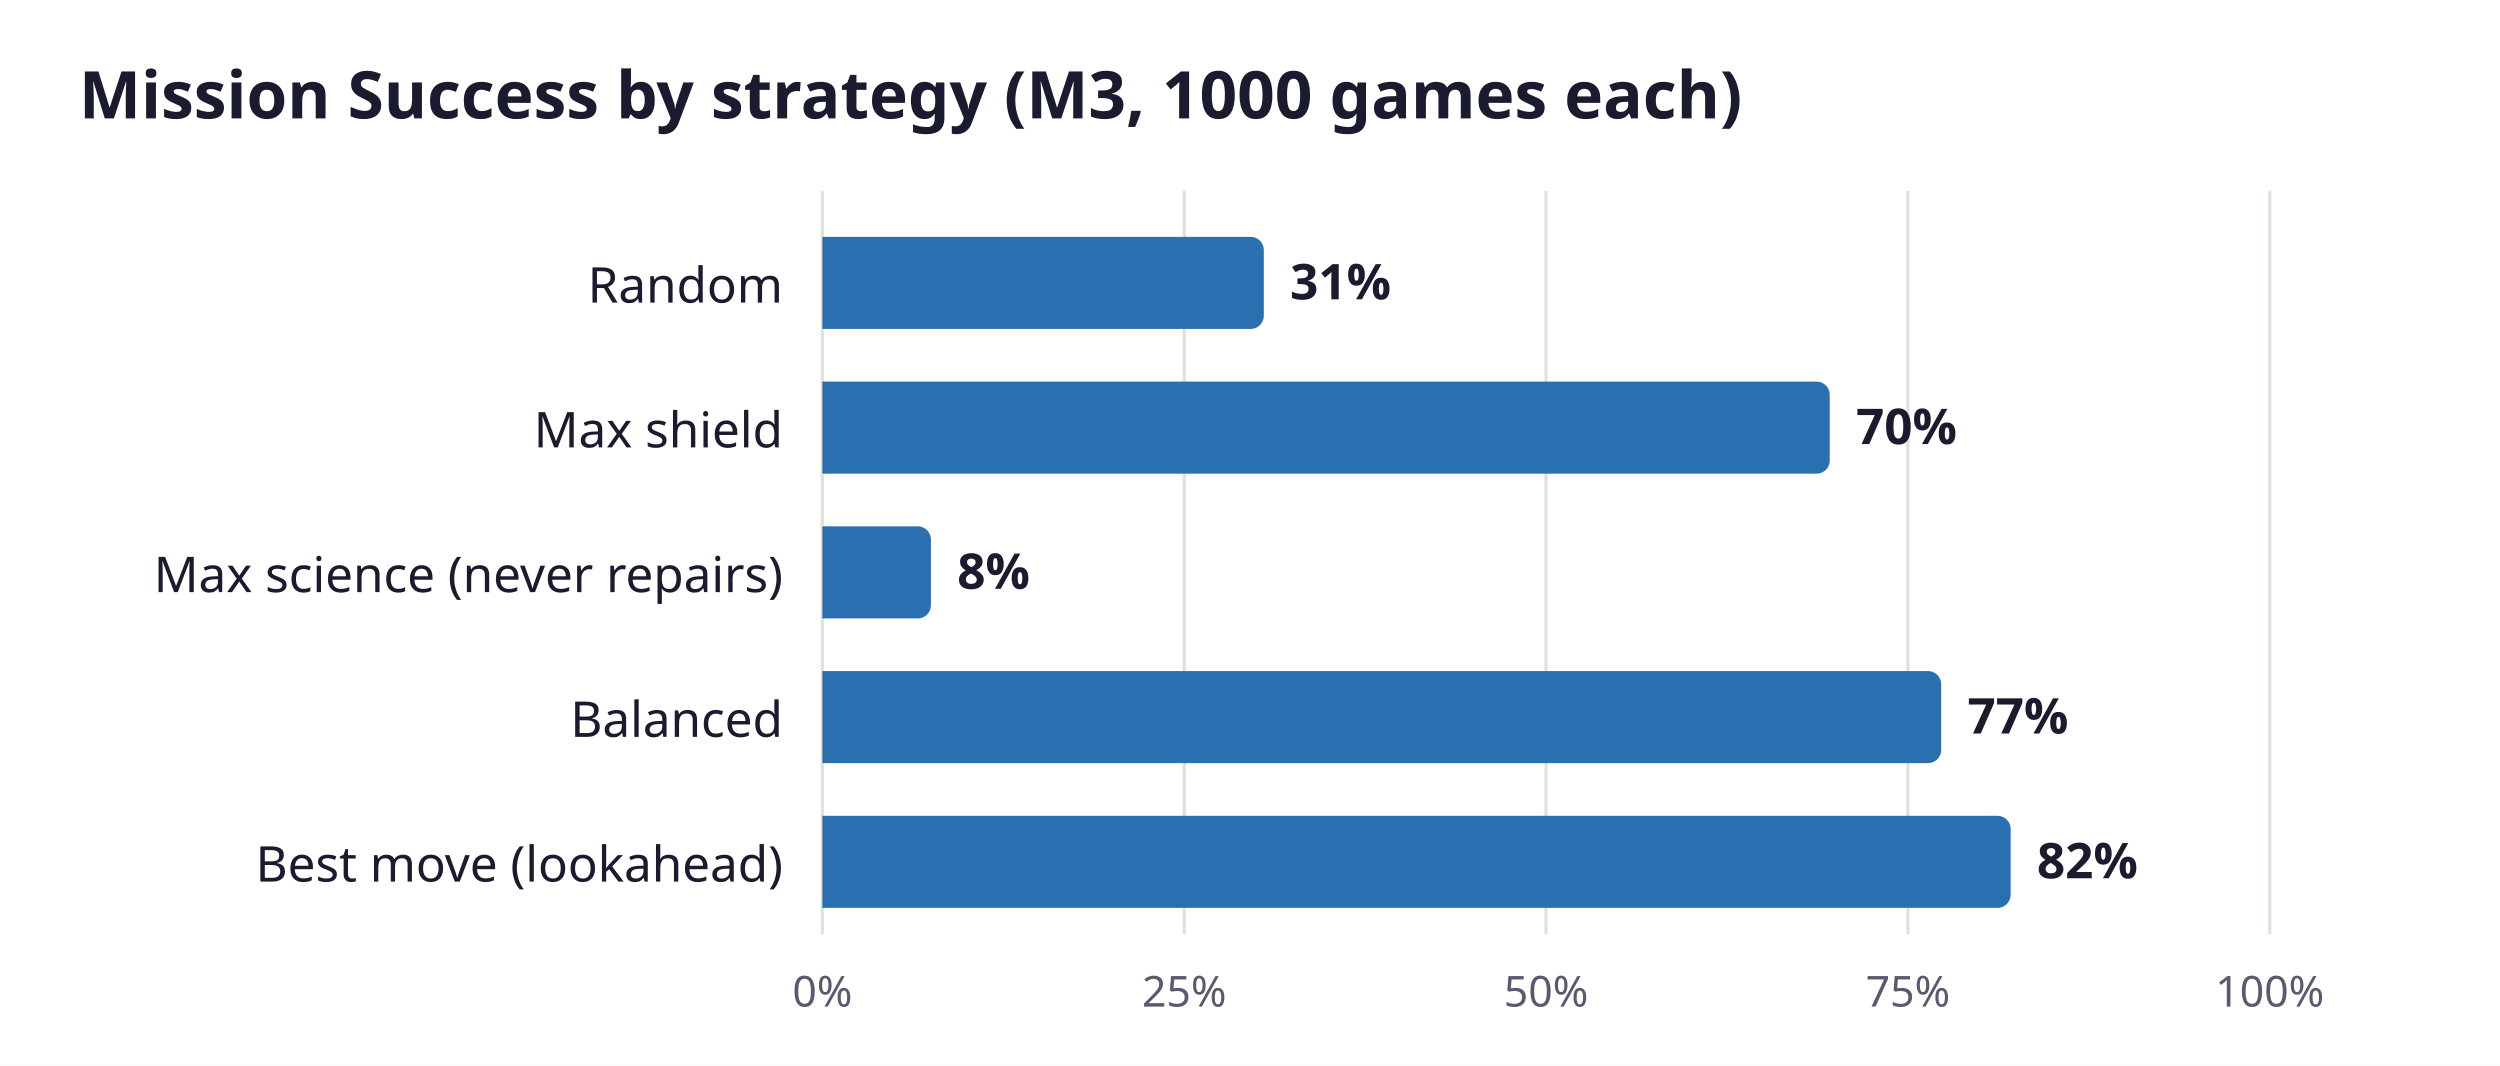
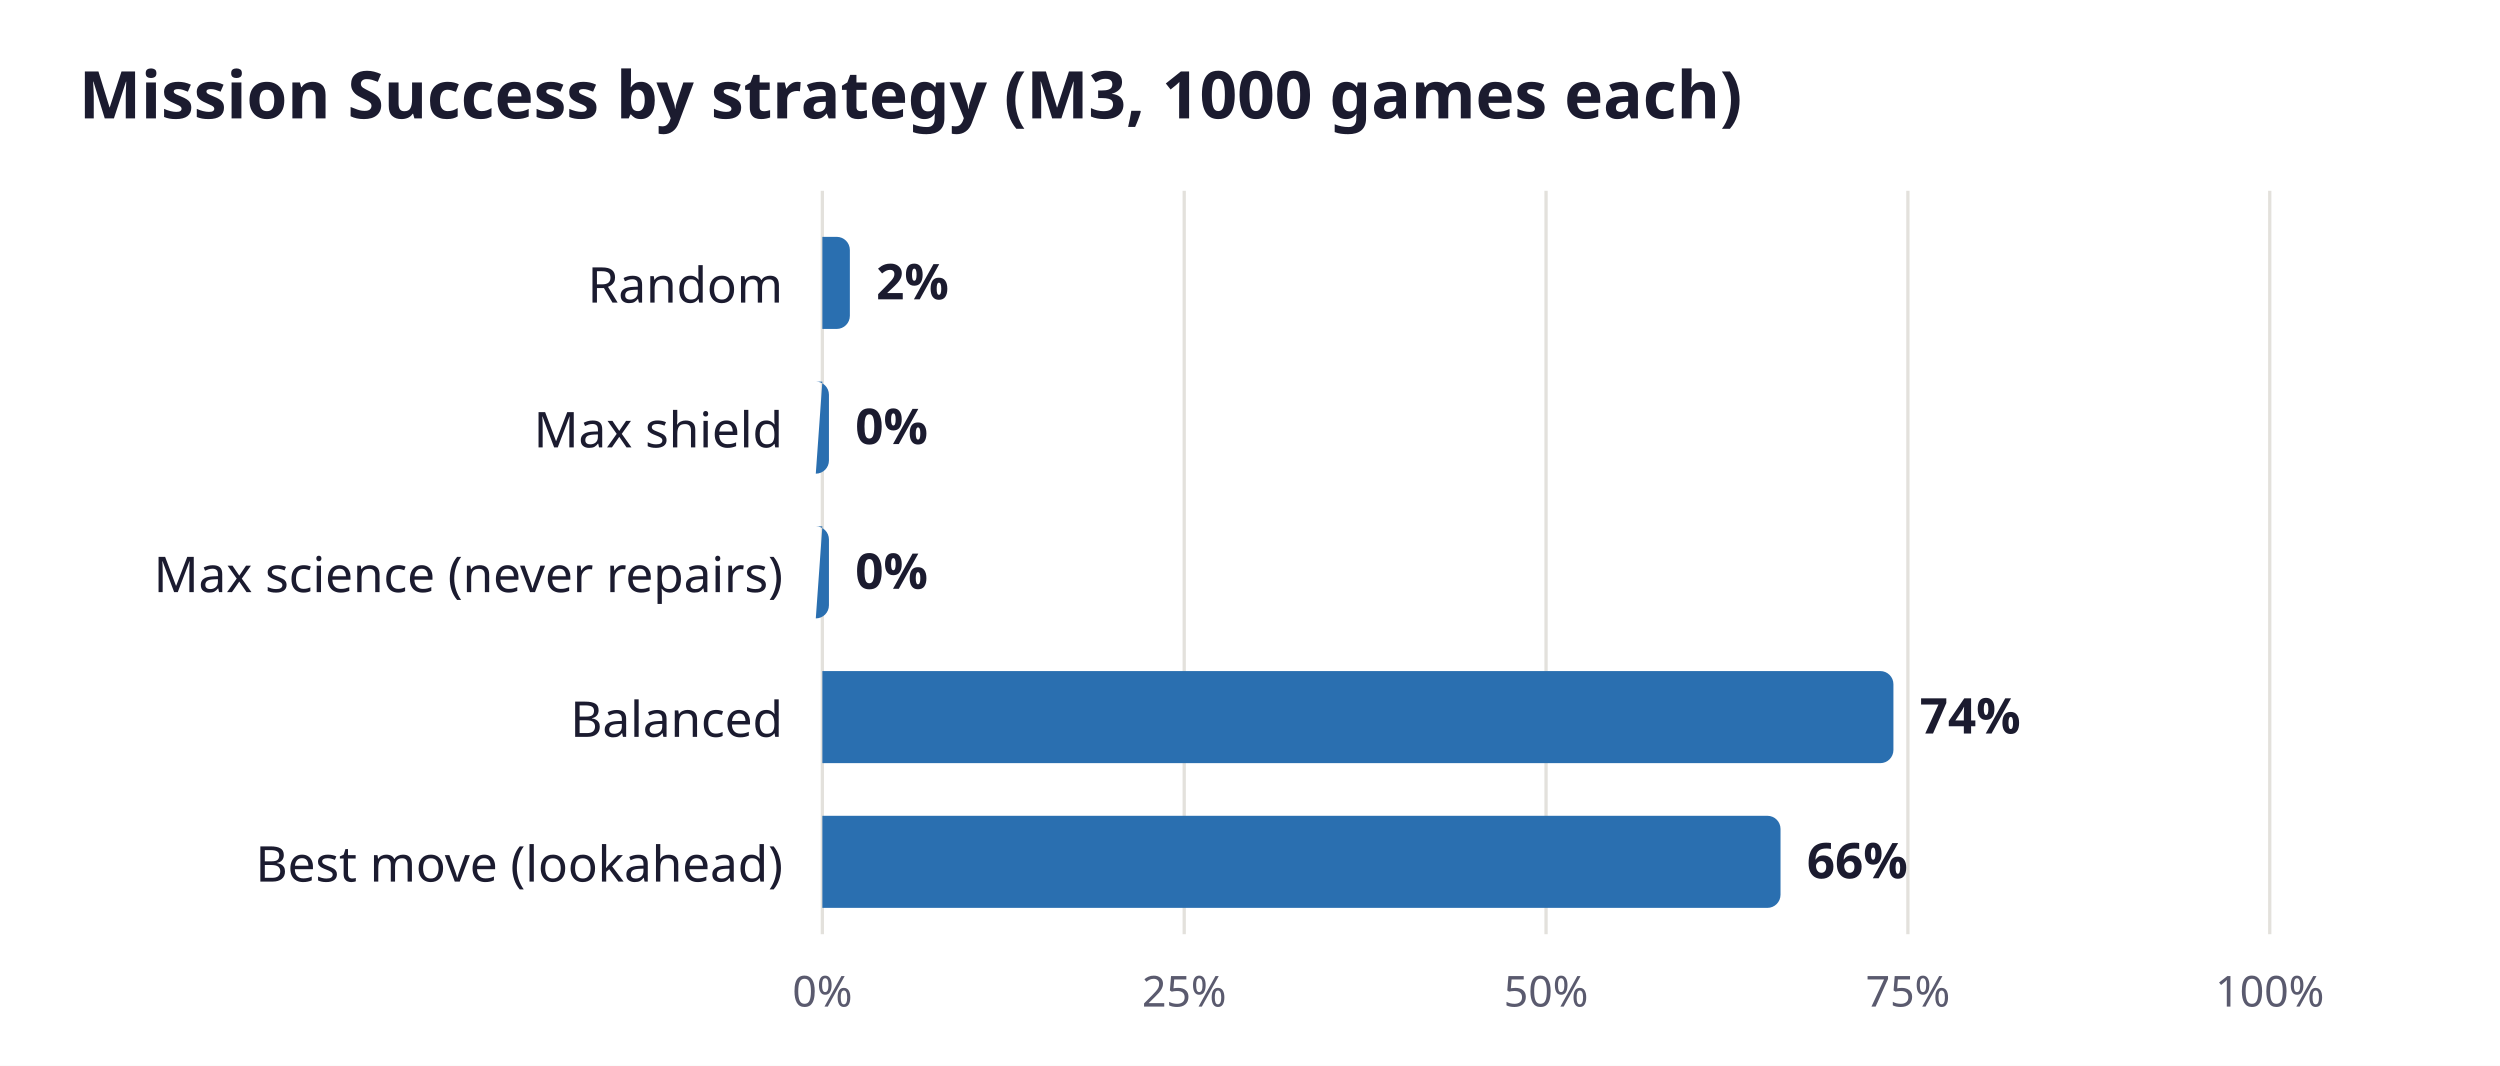
<svg xmlns="http://www.w3.org/2000/svg" viewBox="0 0 760 324" width="760" height="324" role="img" aria-label="Mission Success by strategy (M3, 1000 games each)" font-family="Atkinson Hyperlegible, system-ui, sans-serif">
  <rect width="760" height="324" fill="#ffffff" />
  <text x="24" y="36" font-size="20" font-weight="700" fill="#1b1b2f">Mission Success by strategy (M3, 1000 games each)</text>
  <line x1="250" y1="58" x2="250" y2="284" stroke="#e3e1dc" stroke-width="1" />
  <text x="250" y="306" font-size="13" fill="#5a5a6e" text-anchor="middle">0%</text>
  <line x1="360" y1="58" x2="360" y2="284" stroke="#e3e1dc" stroke-width="1" />
  <text x="360" y="306" font-size="13" fill="#5a5a6e" text-anchor="middle">25%</text>
  <line x1="470" y1="58" x2="470" y2="284" stroke="#e3e1dc" stroke-width="1" />
  <text x="470" y="306" font-size="13" fill="#5a5a6e" text-anchor="middle">50%</text>
  <line x1="580" y1="58" x2="580" y2="284" stroke="#e3e1dc" stroke-width="1" />
  <text x="580" y="306" font-size="13" fill="#5a5a6e" text-anchor="middle">75%</text>
  <line x1="690" y1="58" x2="690" y2="284" stroke="#e3e1dc" stroke-width="1" />
  <text x="690" y="306" font-size="13" fill="#5a5a6e" text-anchor="middle">100%</text>
  <text x="238" y="92" font-size="15" fill="#1b1b2f" text-anchor="end">Random</text>
-   <path d="M250 72 h130.2 a4 4 0 0 1 4 4 v20 a4 4 0 0 1 -4 4 h-130.2 z" fill="#2a6fb0" />
-   <text x="392.2" y="91" font-size="15" font-weight="700" fill="#1b1b2f">31%</text>
+   <path d="M250 72 h4.36 a4 4 0 0 1 4 4 v20 a4 4 0 0 1 -4 4 h-4.36 z" fill="#2a6fb0" />
+   <text x="266.36" y="91" font-size="15" font-weight="700" fill="#1b1b2f">2%</text>
  <text x="238" y="136" font-size="15" fill="#1b1b2f" text-anchor="end">Max shield</text>
-   <path d="M250 116 h302.24 a4 4 0 0 1 4 4 v20 a4 4 0 0 1 -4 4 h-302.24 z" fill="#2a6fb0" />
-   <text x="564.24" y="135" font-size="15" font-weight="700" fill="#1b1b2f">70%</text>
+   <path d="M250 116 h-2 a4 4 0 0 1 4 4 v20 a4 4 0 0 1 -4 4 h--2 z" fill="#2a6fb0" />
+   <text x="260" y="135" font-size="15" font-weight="700" fill="#1b1b2f">0%</text>
  <text x="238" y="180" font-size="15" fill="#1b1b2f" text-anchor="end">Max science (never repairs)</text>
-   <path d="M250 160 h29 a4 4 0 0 1 4 4 v20 a4 4 0 0 1 -4 4 h-29 z" fill="#2a6fb0" />
-   <text x="291" y="179" font-size="15" font-weight="700" fill="#1b1b2f">8%</text>
+   <path d="M250 160 h-2 a4 4 0 0 1 4 4 v20 a4 4 0 0 1 -4 4 h--2 z" fill="#2a6fb0" />
+   <text x="260" y="179" font-size="15" font-weight="700" fill="#1b1b2f">0%</text>
  <text x="238" y="224" font-size="15" fill="#1b1b2f" text-anchor="end">Balanced</text>
-   <path d="M250 204 h336.12 a4 4 0 0 1 4 4 v20 a4 4 0 0 1 -4 4 h-336.12 z" fill="#2a6fb0" />
-   <text x="598.12" y="223" font-size="15" font-weight="700" fill="#1b1b2f">77%</text>
+   <path d="M250 204 h321.6 a4 4 0 0 1 4 4 v20 a4 4 0 0 1 -4 4 h-321.6 z" fill="#2a6fb0" />
+   <text x="583.6" y="223" font-size="15" font-weight="700" fill="#1b1b2f">74%</text>
  <text x="238" y="268" font-size="15" fill="#1b1b2f" text-anchor="end">Best move (lookahead)</text>
-   <path d="M250 248 h357.24 a4 4 0 0 1 4 4 v20 a4 4 0 0 1 -4 4 h-357.24 z" fill="#2a6fb0" />
-   <text x="619.24" y="267" font-size="15" font-weight="700" fill="#1b1b2f">82%</text>
+   <path d="M250 248 h287.28 a4 4 0 0 1 4 4 v20 a4 4 0 0 1 -4 4 h-287.28 z" fill="#2a6fb0" />
+   <text x="549.28" y="267" font-size="15" font-weight="700" fill="#1b1b2f">66%</text>
</svg>
